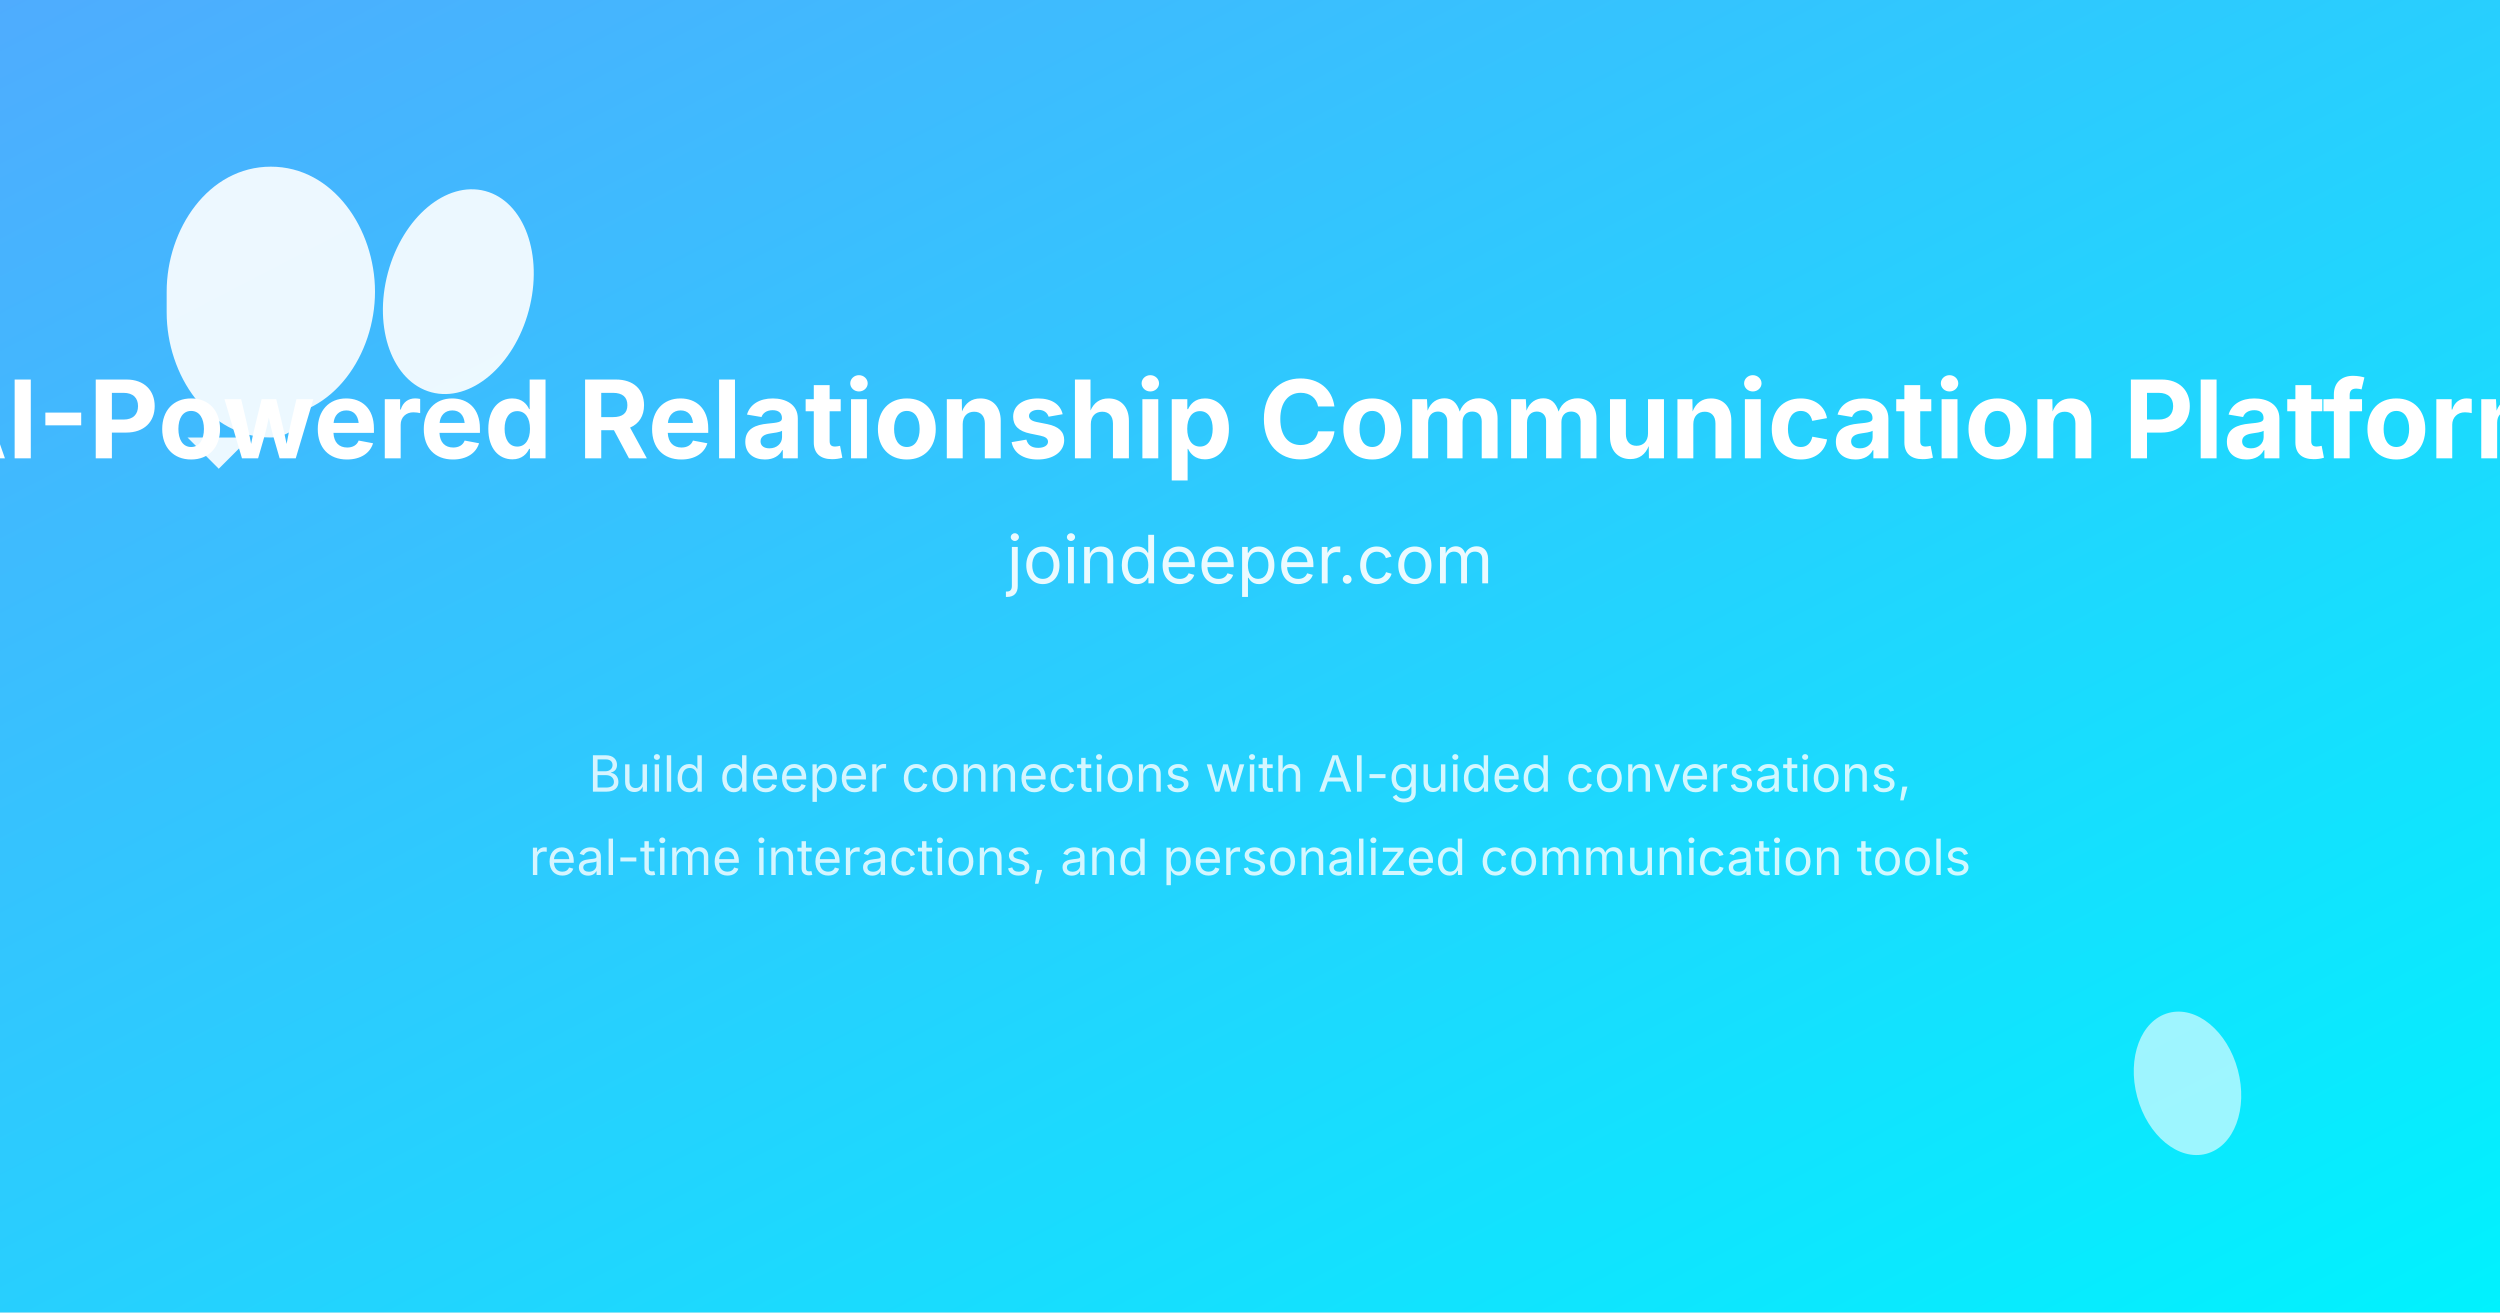
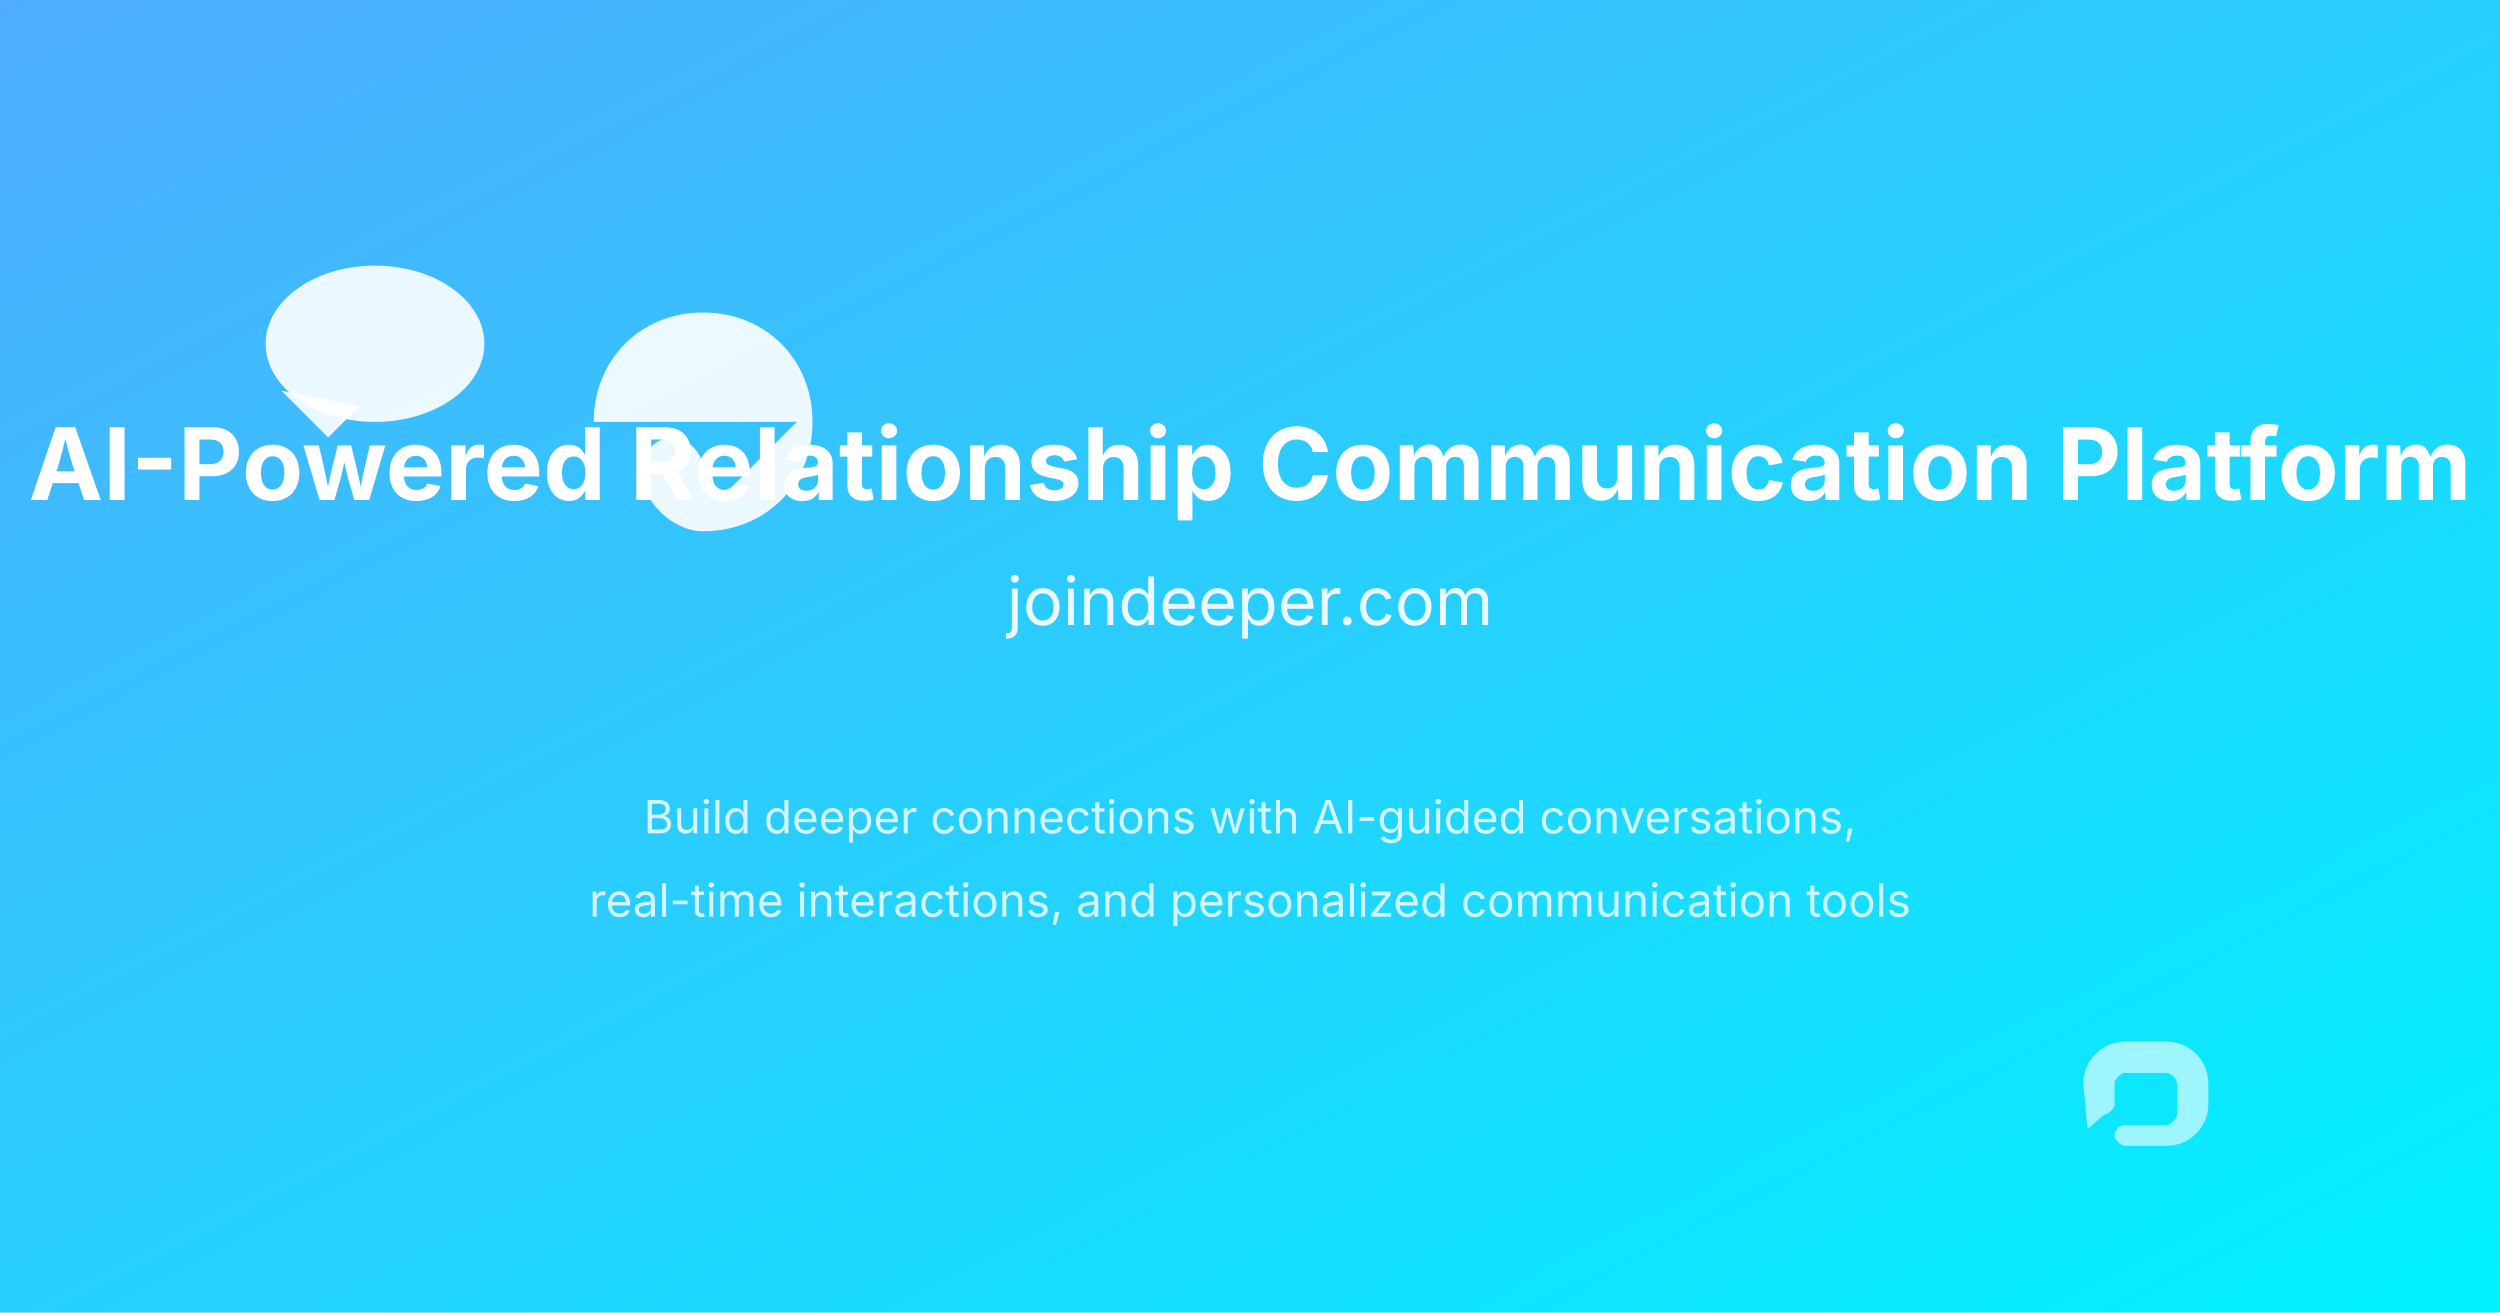
<svg xmlns="http://www.w3.org/2000/svg" width="1200" height="630" viewBox="0 0 1200 630">
  <defs>
    <linearGradient id="oceanGradient" x1="0%" y1="0%" x2="100%" y2="100%">
      <stop offset="0%" style="stop-color:#4FACFE" />
      <stop offset="100%" style="stop-color:#00f2fe" />
    </linearGradient>
  </defs>
  <rect width="1200" height="630" fill="url(#oceanGradient)" />
-   <g transform="translate(80, 80)">
-     <path d="M0 60 C0 30, 20 0, 50 0 C80 0, 100 30, 100 60 C100 90, 80 120, 50 120 C40 120, 30 110, 30 100 C30 90, 40 80, 50 80 C60 80, 70 90, 70 100 L70 110 C70 120, 60 130, 50 130 C20 130, 0 100, 0 70 Z M10 130 L25 145 L40 130" fill="white" opacity="0.9" />
-     <ellipse cx="140" cy="60" rx="35" ry="50" fill="white" opacity="0.9" transform="rotate(15 140 60)" />
+   <g transform="translate(120, 120) scale(1.5)">
+     <ellipse cx="40" cy="30" rx="35" ry="25" fill="white" opacity="0.9" />
+     <path d="M10 45 L25 60 L35 50" fill="white" opacity="0.9" />
+     <path d="M110 55 C110 35, 125 20, 145 20 C165 20, 180 35, 180 55 C180 75, 165 90, 145 90 C135 90, 125 80, 125 70 C125 65, 130 60, 135 60 C140 60, 145 65, 145 70 C145 75, 150 80, 155 75 L175 55" fill="white" opacity="0.9" />
  </g>
-   <text x="600" y="220" text-anchor="middle" font-family="Inter, system-ui, sans-serif" font-size="52" font-weight="700" fill="white">
+   <text x="600" y="240" text-anchor="middle" font-family="Inter, system-ui, sans-serif" font-size="48" font-weight="700" fill="white">
    AI-Powered Relationship Communication Platform
  </text>
-   <text x="600" y="280" text-anchor="middle" font-family="Inter, system-ui, sans-serif" font-size="32" font-weight="400" fill="white" opacity="0.9">
+   <text x="600" y="300" text-anchor="middle" font-family="Inter, system-ui, sans-serif" font-size="32" font-weight="400" fill="white" opacity="0.9">
    joindeeper.com
  </text>
-   <text x="600" y="380" text-anchor="middle" font-family="Inter, system-ui, sans-serif" font-size="24" font-weight="400" fill="white" opacity="0.8">
+   <text x="600" y="400" text-anchor="middle" font-family="Inter, system-ui, sans-serif" font-size="22" font-weight="400" fill="white" opacity="0.8">
    Build deeper connections with AI-guided conversations,
  </text>
-   <text x="600" y="420" text-anchor="middle" font-family="Inter, system-ui, sans-serif" font-size="24" font-weight="400" fill="white" opacity="0.8">
+   <text x="600" y="440" text-anchor="middle" font-family="Inter, system-ui, sans-serif" font-size="22" font-weight="400" fill="white" opacity="0.8">
    real-time interactions, and personalized communication tools
  </text>
-   <g transform="translate(1000, 480)">
-     <ellipse cx="50" cy="40" rx="25" ry="35" fill="white" opacity="0.6" transform="rotate(-15 50 40)" />
+   <g transform="translate(1000, 500)">
+     <path d="M0 20 C0 9, 9 0, 20 0 L40 0 C51 0, 60 9, 60 20 L60 30 C60 41, 51 50, 40 50 L20 50 C18 50, 15 47, 15 45 C15 42, 18 40, 20 40 L40 40 C42 40, 45 37, 45 35 L45 20 C45 18, 42 15, 40 15 L20 15 C18 15, 15 18, 15 20 L15 30 C15 32, 12 35, 10 35 L2 42 Z" fill="white" opacity="0.6" />
  </g>
</svg>
